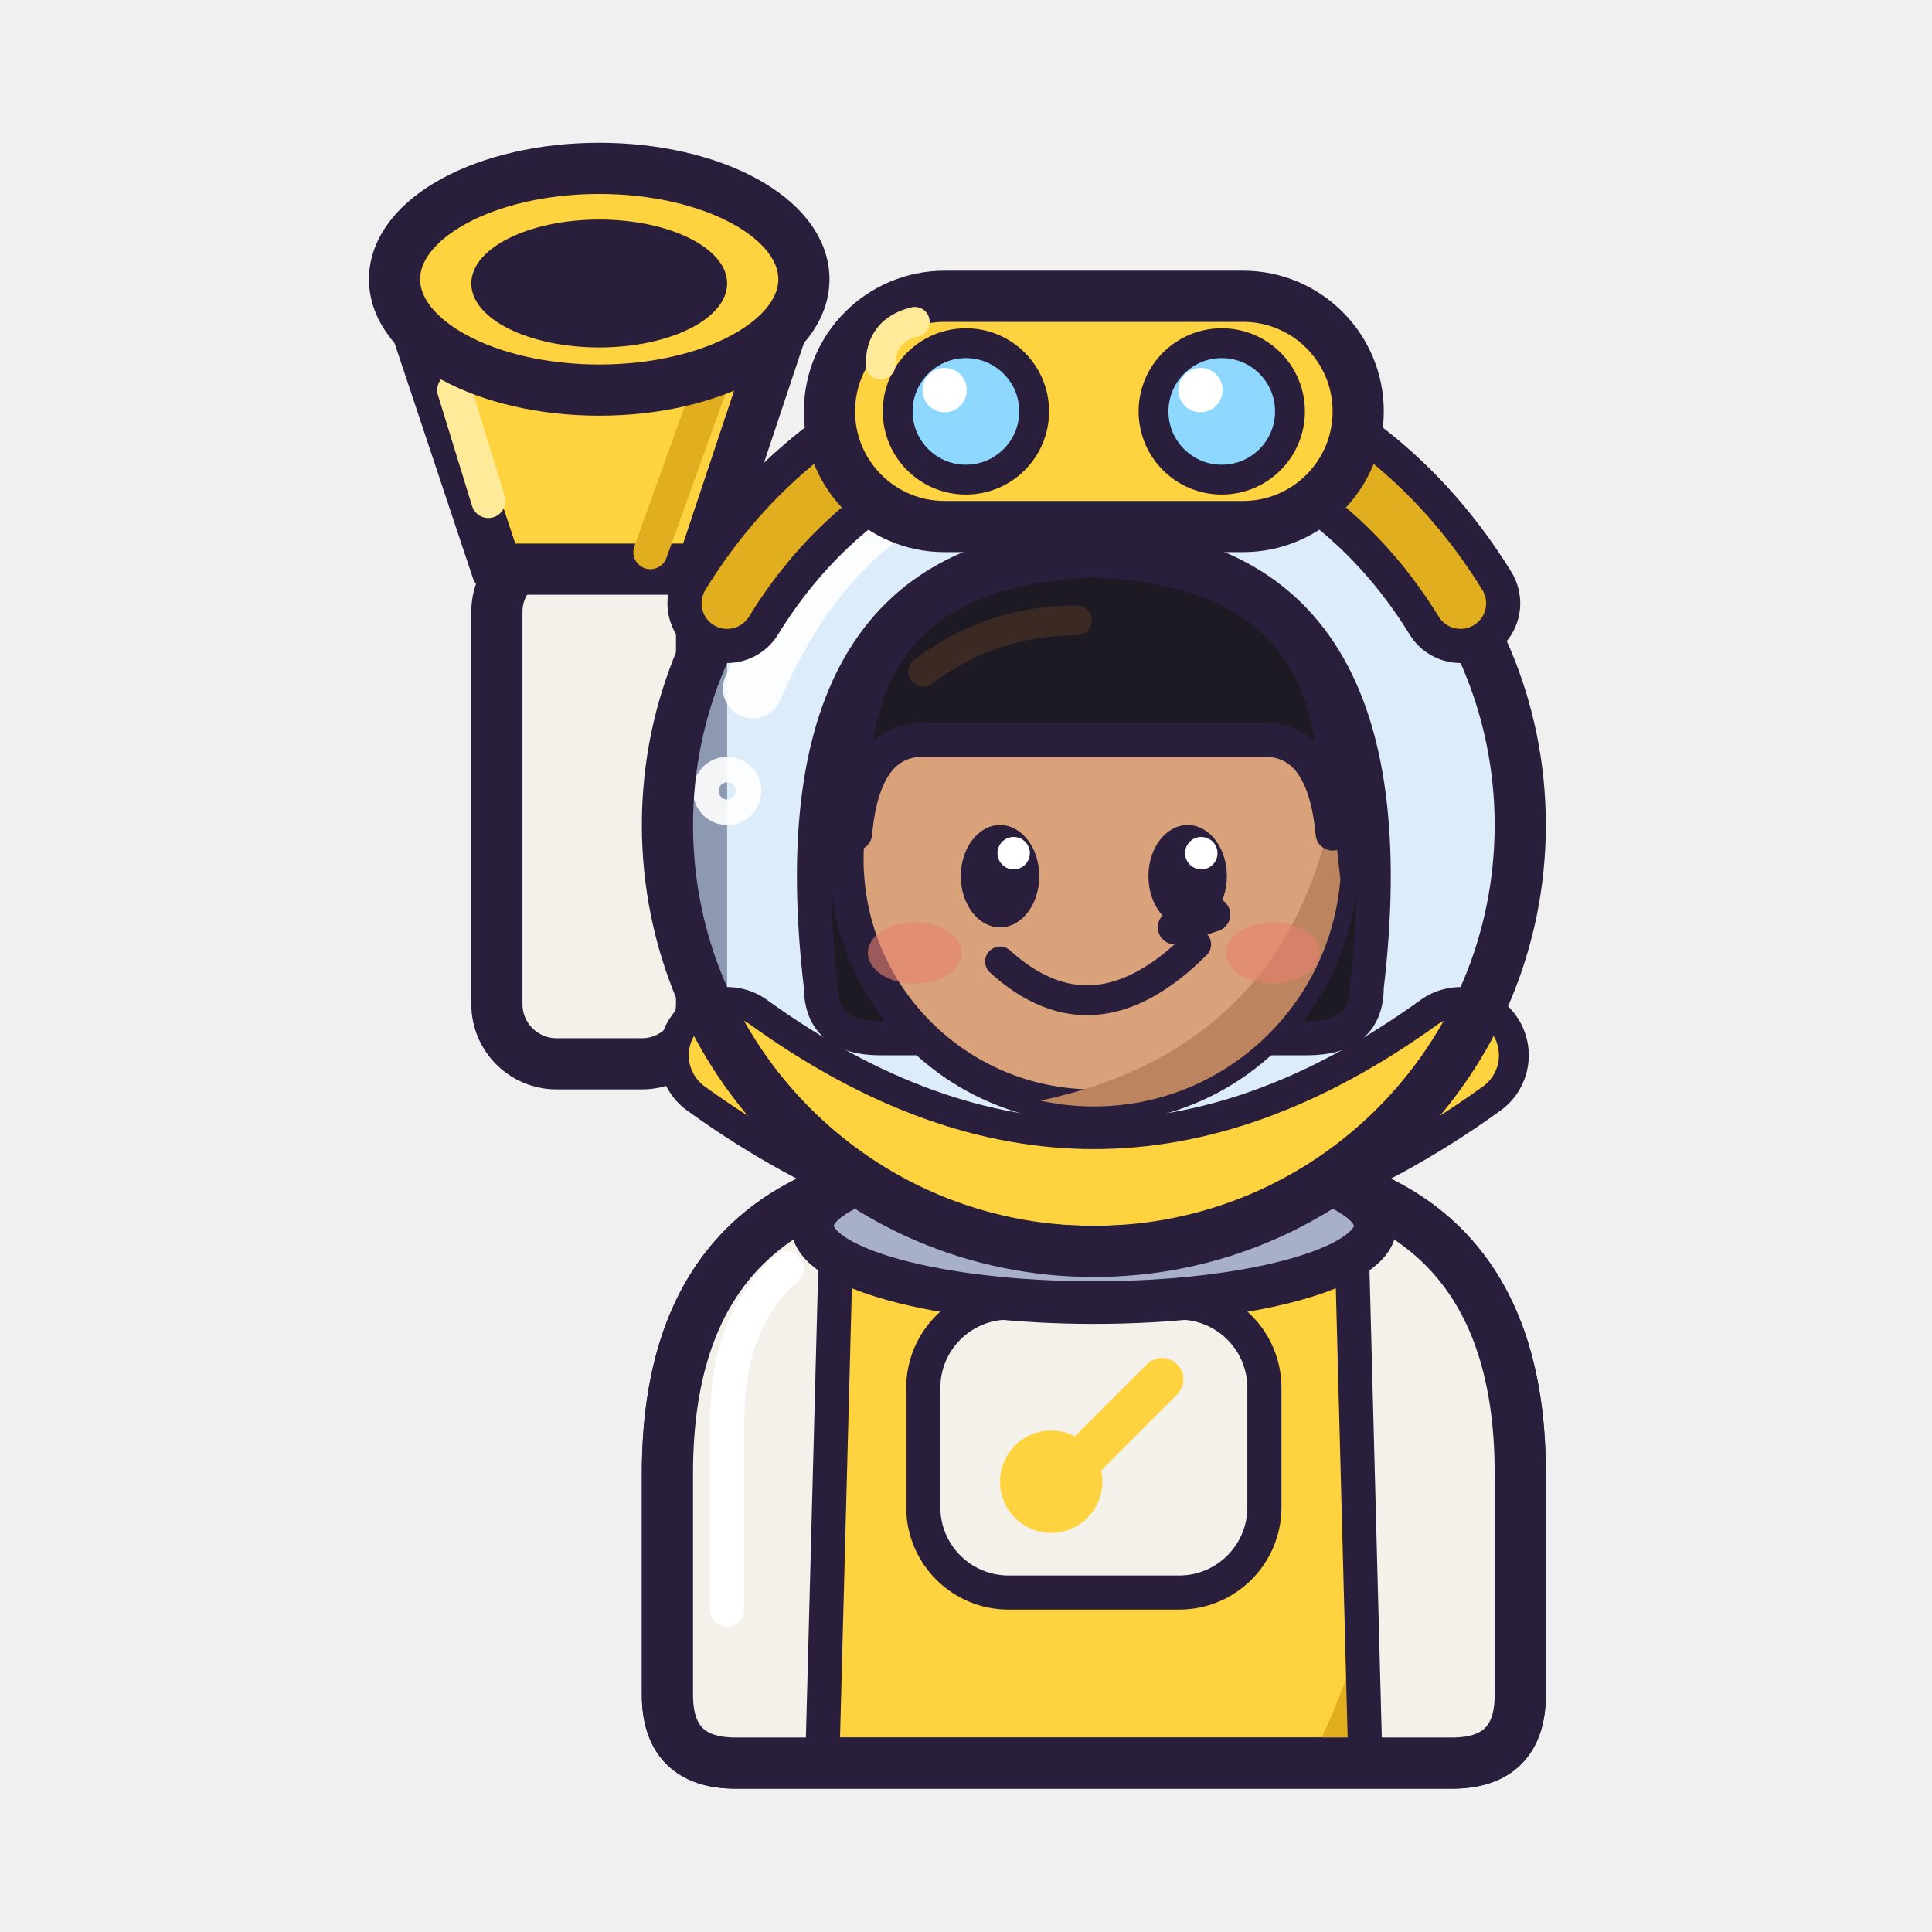
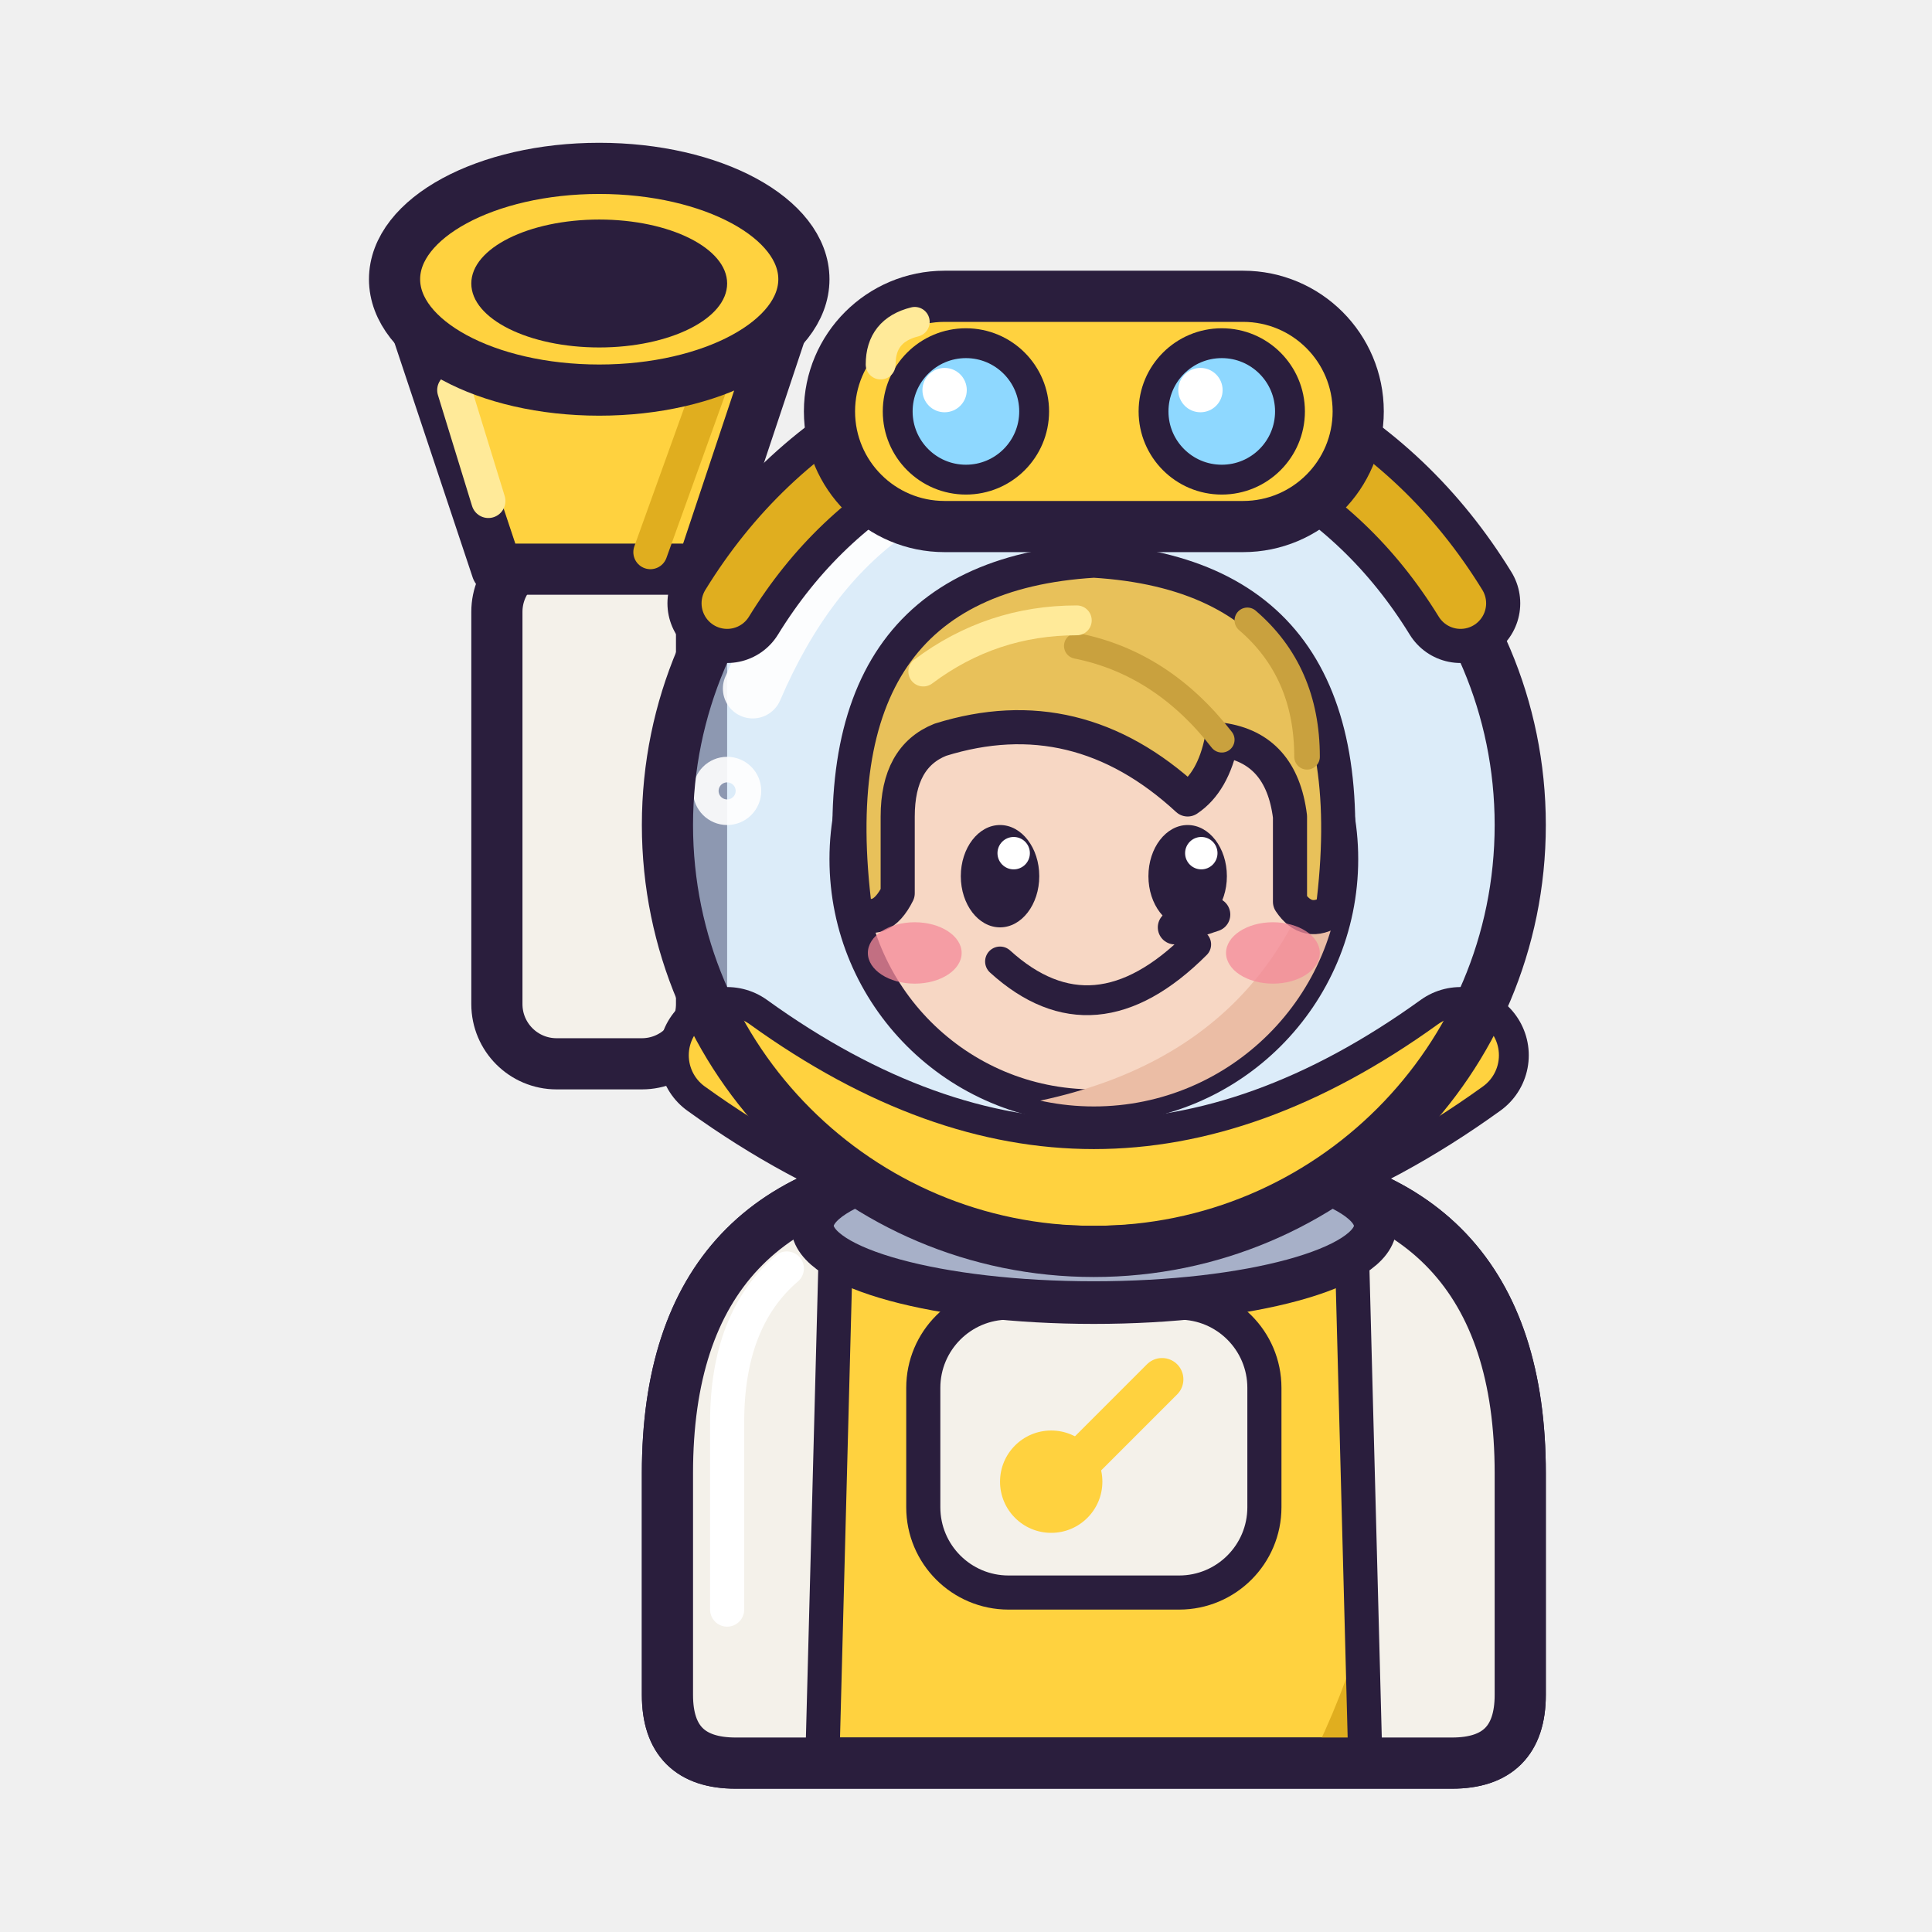
<svg xmlns="http://www.w3.org/2000/svg" viewBox="0 0 256 256" width="256" height="256">
  <defs>
    <clipPath id="bust-clip">
      <path d="M78 196 V170 Q78 136 112 134 H144 Q178 136 178 170 V196 Q178 204 170 204 H86 Q78 204 78 196 Z" />
    </clipPath>
    <clipPath id="face-clip">
      <circle cx="128" cy="98" r="29" />
    </clipPath>
  </defs>
  <g id="juno-card" transform="translate(0.3 3.1) scale(1.13)" stroke="#2A1E3D" stroke-width="6" stroke-linejoin="round" stroke-linecap="round">
    <g id="popper">
      <g id="funnel">
        <rect id="funnel-neck" x="58" y="62" width="24" height="60" rx="7" fill="#F4F1EA" />
        <path d="M58 64 L48 34 H92 L82 64 Z" fill="#FFD23F" />
        <path d="M76 62 L85 37" fill="none" stroke="#E0AE1F" stroke-width="4" />
        <path d="M57 56 L53 43" fill="none" stroke="#FFEA99" stroke-width="4" />
        <ellipse cx="70" cy="30" rx="24" ry="13" fill="#FFD23F" />
        <ellipse id="funnel-hole" cx="70" cy="30.5" rx="15" ry="7.5" fill="#2A1E3D" stroke="none" />
      </g>
    </g>
    <g id="shoulders">
      <path d="M78 196 V170 Q78 136 112 134 H144 Q178 136 178 170 V196 Q178 204 170 204 H86 Q78 204 78 196 Z" fill="#FFD23F" />
      <g clip-path="url(#bust-clip)">
        <path id="bust-shade" d="M164 134 H184 V210 H150 Q168 180 164 134 Z" fill="#E0AE1F" stroke="none" />
        <path id="sleeve-left" d="M78 150 Q78 136 98 134 L96 210 H70 Z" fill="#F4F1EA" stroke-width="4" />
        <path id="sleeve-right" d="M178 150 Q178 136 158 134 L160 210 H186 Z" fill="#F4F1EA" stroke-width="4" />
        <rect id="chest-panel" x="108" y="150" width="40" height="34" rx="10" fill="#F4F1EA" stroke-width="4" />
        <g id="emblem" stroke="none">
          <path d="M123 172 L136 159" fill="none" stroke="#FFD23F" stroke-width="5" stroke-linecap="round" />
          <circle cx="123" cy="171" r="6" fill="#FFD23F" />
        </g>
      </g>
      <path d="M78 196 V170 Q78 136 112 134 H144 Q178 136 178 170 V196 Q178 204 170 204 H86 Q78 204 78 196 Z" fill="none" />
      <path d="M85 186 V164 Q85 152 92 146" fill="none" stroke="#FFFFFF" stroke-width="4" />
    </g>
    <ellipse id="collar" cx="128" cy="141" rx="33" ry="9" fill="#A7B0C8" stroke-width="5" />
    <g id="helmet">
      <circle id="glass" cx="128" cy="94" r="50" fill="#CFE9FF" fill-opacity="0.6" stroke="none" />
      <g id="head" stroke-width="4">
-         <path id="hair-bob" d="M96 113 Q90 62 128 61 Q166 62 160 113 Q160 119 153 119 H103 Q96 119 96 113 Z" fill="#1E1A24" />
-         <circle id="face" cx="128" cy="98" r="29" fill="#D9A27A" />
-         <path id="face-shade" clip-path="url(#face-clip)" d="M156 92 Q150 122 118 127 L160 129 Z" fill="#BC855F" stroke="none" />
-         <path id="fringe" d="M100 95 Q97 64 128 63 Q159 64 156 95 Q155 84 148 84 H108 Q101 84 100 95 Z" fill="#1E1A24" />
-         <path id="hair-sheen" d="M108 76 Q116 70 126 70" fill="none" stroke="#3B2A24" stroke-width="3.5" />
+         <circle id="face" cx="128" cy="98" r="29" fill="#F7D7C4" />
+         <path id="face-shade" clip-path="url(#face-clip)" d="M156 92 Q150 122 118 127 L160 129 Z" fill="#EBBDA5" stroke="none" />
+         <path id="fringe" d="M100 104 Q95 65 128 63 Q161 65 156 104 Q153 106 151 103 L151 93 Q150 85 143 84 Q142 89 139 91 Q126 79 110 84 Q105 86 105 93 L105 102 Q103 106 100 104 Z" fill="#E8C15A" />
+         <path id="hair-shade" d="M146 70 Q153 76 153 86 M126 73 Q136 75 143 84" fill="none" stroke="#C9A13E" stroke-width="3" />
+         <path id="hair-sheen" d="M108 76 Q116 70 126 70" fill="none" stroke="#FFEA99" stroke-width="3.5" />
        <g id="face-features" stroke="none">
          <ellipse cx="117" cy="100" rx="4.6" ry="6" fill="#2A1E3D" />
          <ellipse cx="139" cy="100" rx="4.6" ry="6" fill="#2A1E3D" />
          <circle cx="118.6" cy="97.3" r="1.9" fill="#FFFFFF" />
          <circle cx="140.6" cy="97.3" r="1.9" fill="#FFFFFF" />
-           <ellipse cx="107" cy="109" rx="5.5" ry="3.6" fill="#E8806E" opacity="0.6" />
-           <ellipse cx="149" cy="109" rx="5.5" ry="3.6" fill="#E8806E" opacity="0.6" />
+           <ellipse cx="107" cy="109" rx="5.5" ry="3.6" fill="#F48A9A" opacity="0.75" />
+           <ellipse cx="149" cy="109" rx="5.5" ry="3.6" fill="#F48A9A" opacity="0.75" />
        </g>
        <g id="mouth" fill="none" stroke-width="3.5">
          <path d="M117 110 Q128 120 140 108" />
          <path d="M137.5 106 L142 104.5" stroke-width="4" />
        </g>
      </g>
      <g id="visor-rim">
        <path d="M85 121 Q128 152 171 121" fill="none" stroke-width="16" />
        <path d="M85 121 Q128 152 171 121" fill="none" stroke="#FFD23F" stroke-width="9" />
      </g>
      <g id="helmet-highlight" stroke="#FFFFFF" fill="none">
        <path d="M88 78 Q94 64 104 57" stroke-width="7" opacity="0.9" />
        <circle cx="85" cy="90" r="1.5" stroke-width="5" opacity="0.9" />
      </g>
      <circle id="helmet-outline" cx="128" cy="94" r="50" fill="none" />
      <g id="goggles">
        <path id="goggle-strap" d="M85 68 Q93 55 106 48 M150 48 Q163 55 171 68" fill="none" stroke-width="14" />
        <path d="M85 68 Q93 55 106 48 M150 48 Q163 55 171 68" fill="none" stroke="#E0AE1F" stroke-width="6" />
        <g id="goggle-frame">
          <rect x="97" y="32" width="62" height="27" rx="13.5" fill="#FFD23F" />
          <circle cx="113" cy="45.5" r="8" fill="#8ED8FF" stroke-width="3.5" />
          <circle cx="143" cy="45.5" r="8" fill="#8ED8FF" stroke-width="3.5" />
          <circle cx="110.5" cy="43" r="2.6" fill="#FFFFFF" stroke="none" />
          <circle cx="140.5" cy="43" r="2.6" fill="#FFFFFF" stroke="none" />
          <path d="M103 40 Q103 36 107 35" fill="none" stroke="#FFEA99" stroke-width="3.5" />
        </g>
      </g>
    </g>
  </g>
</svg>
